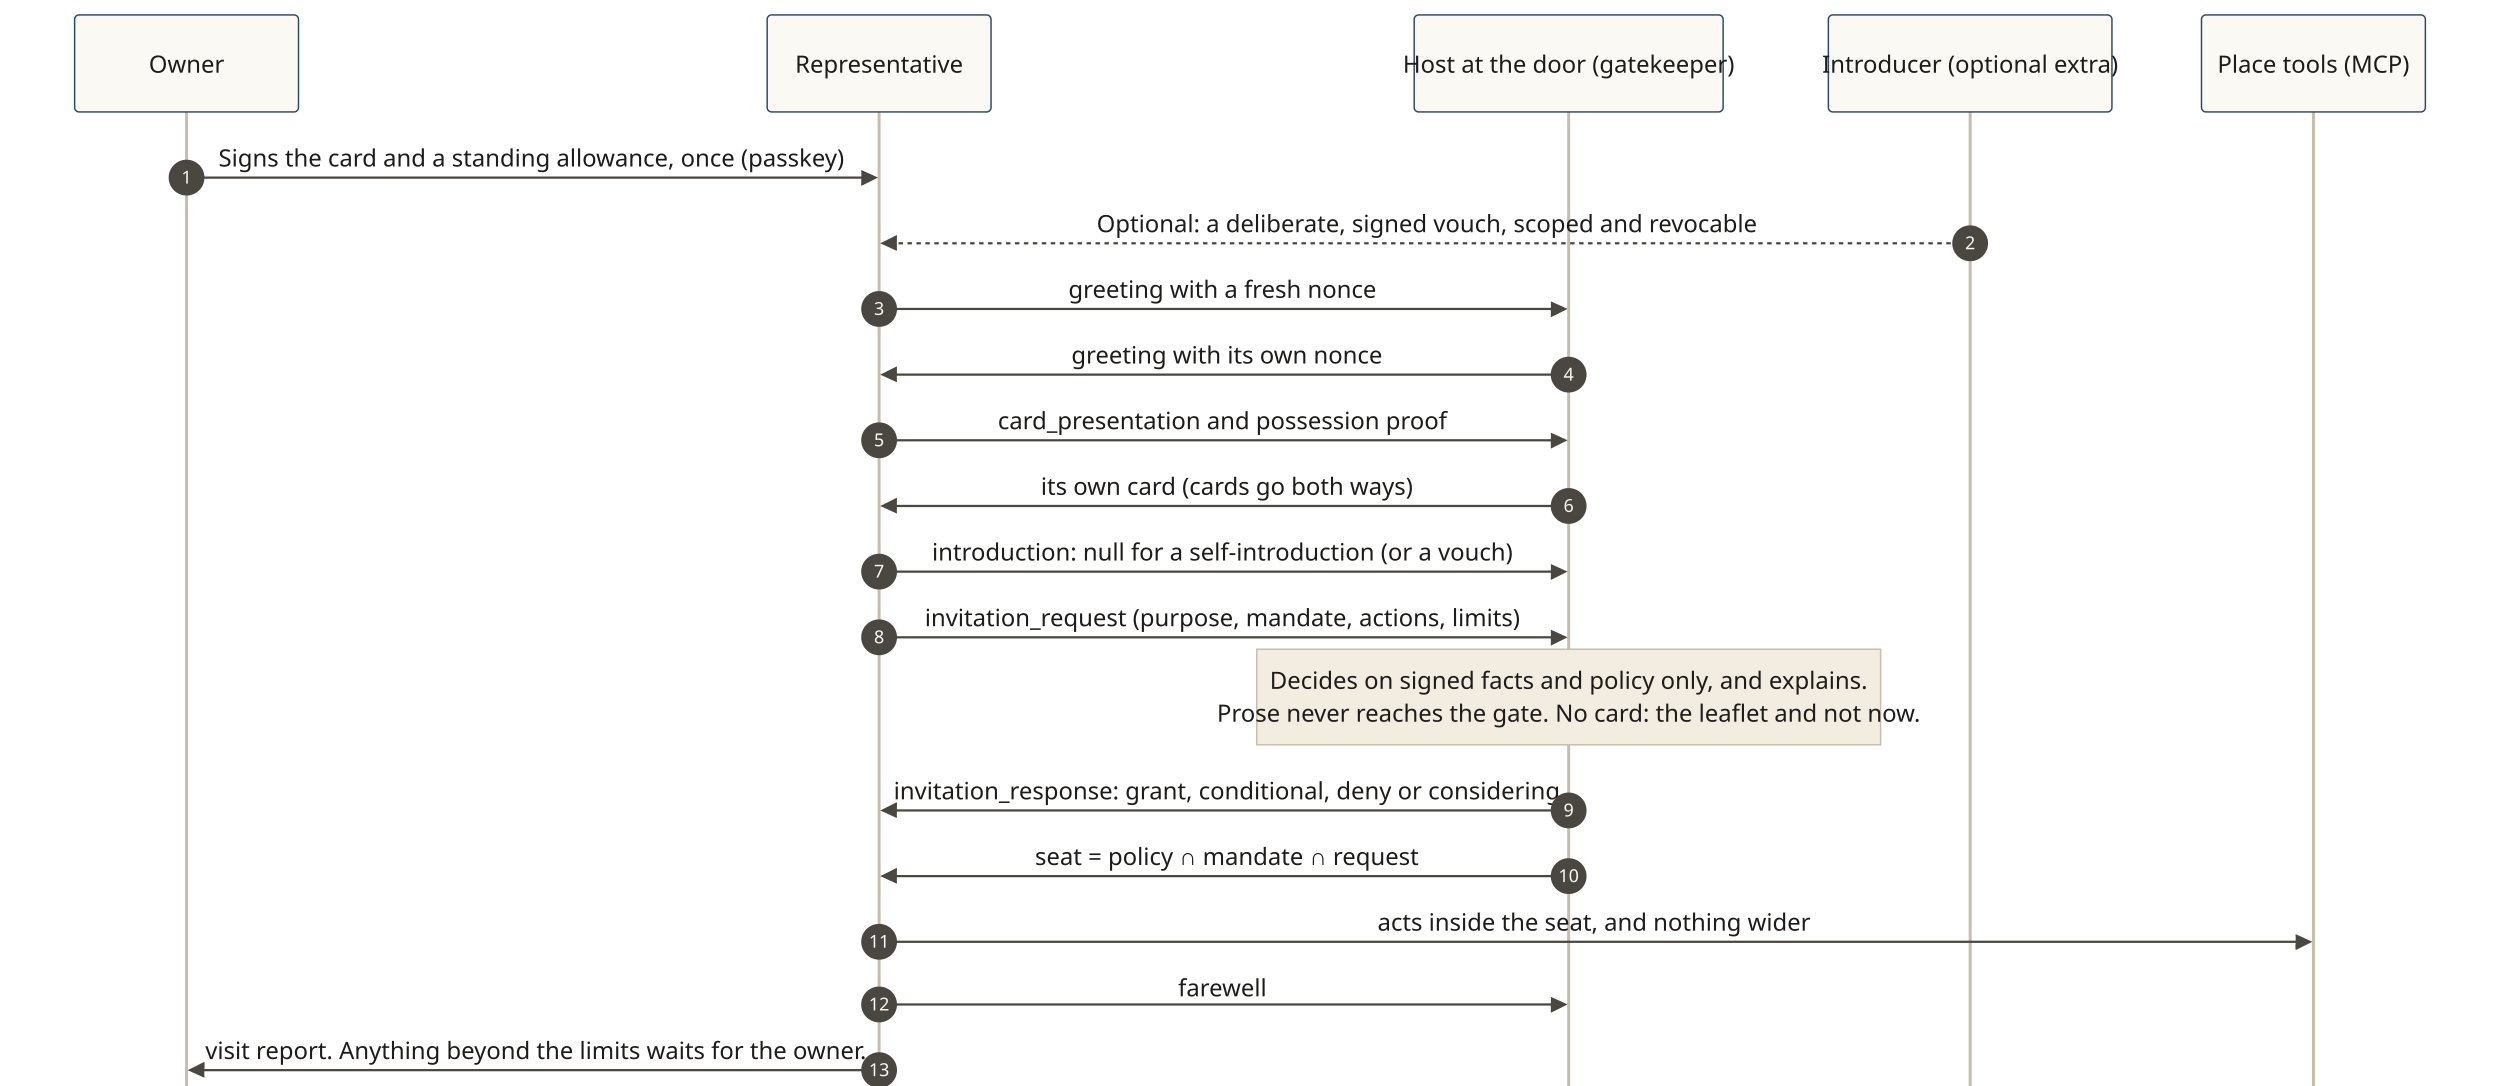
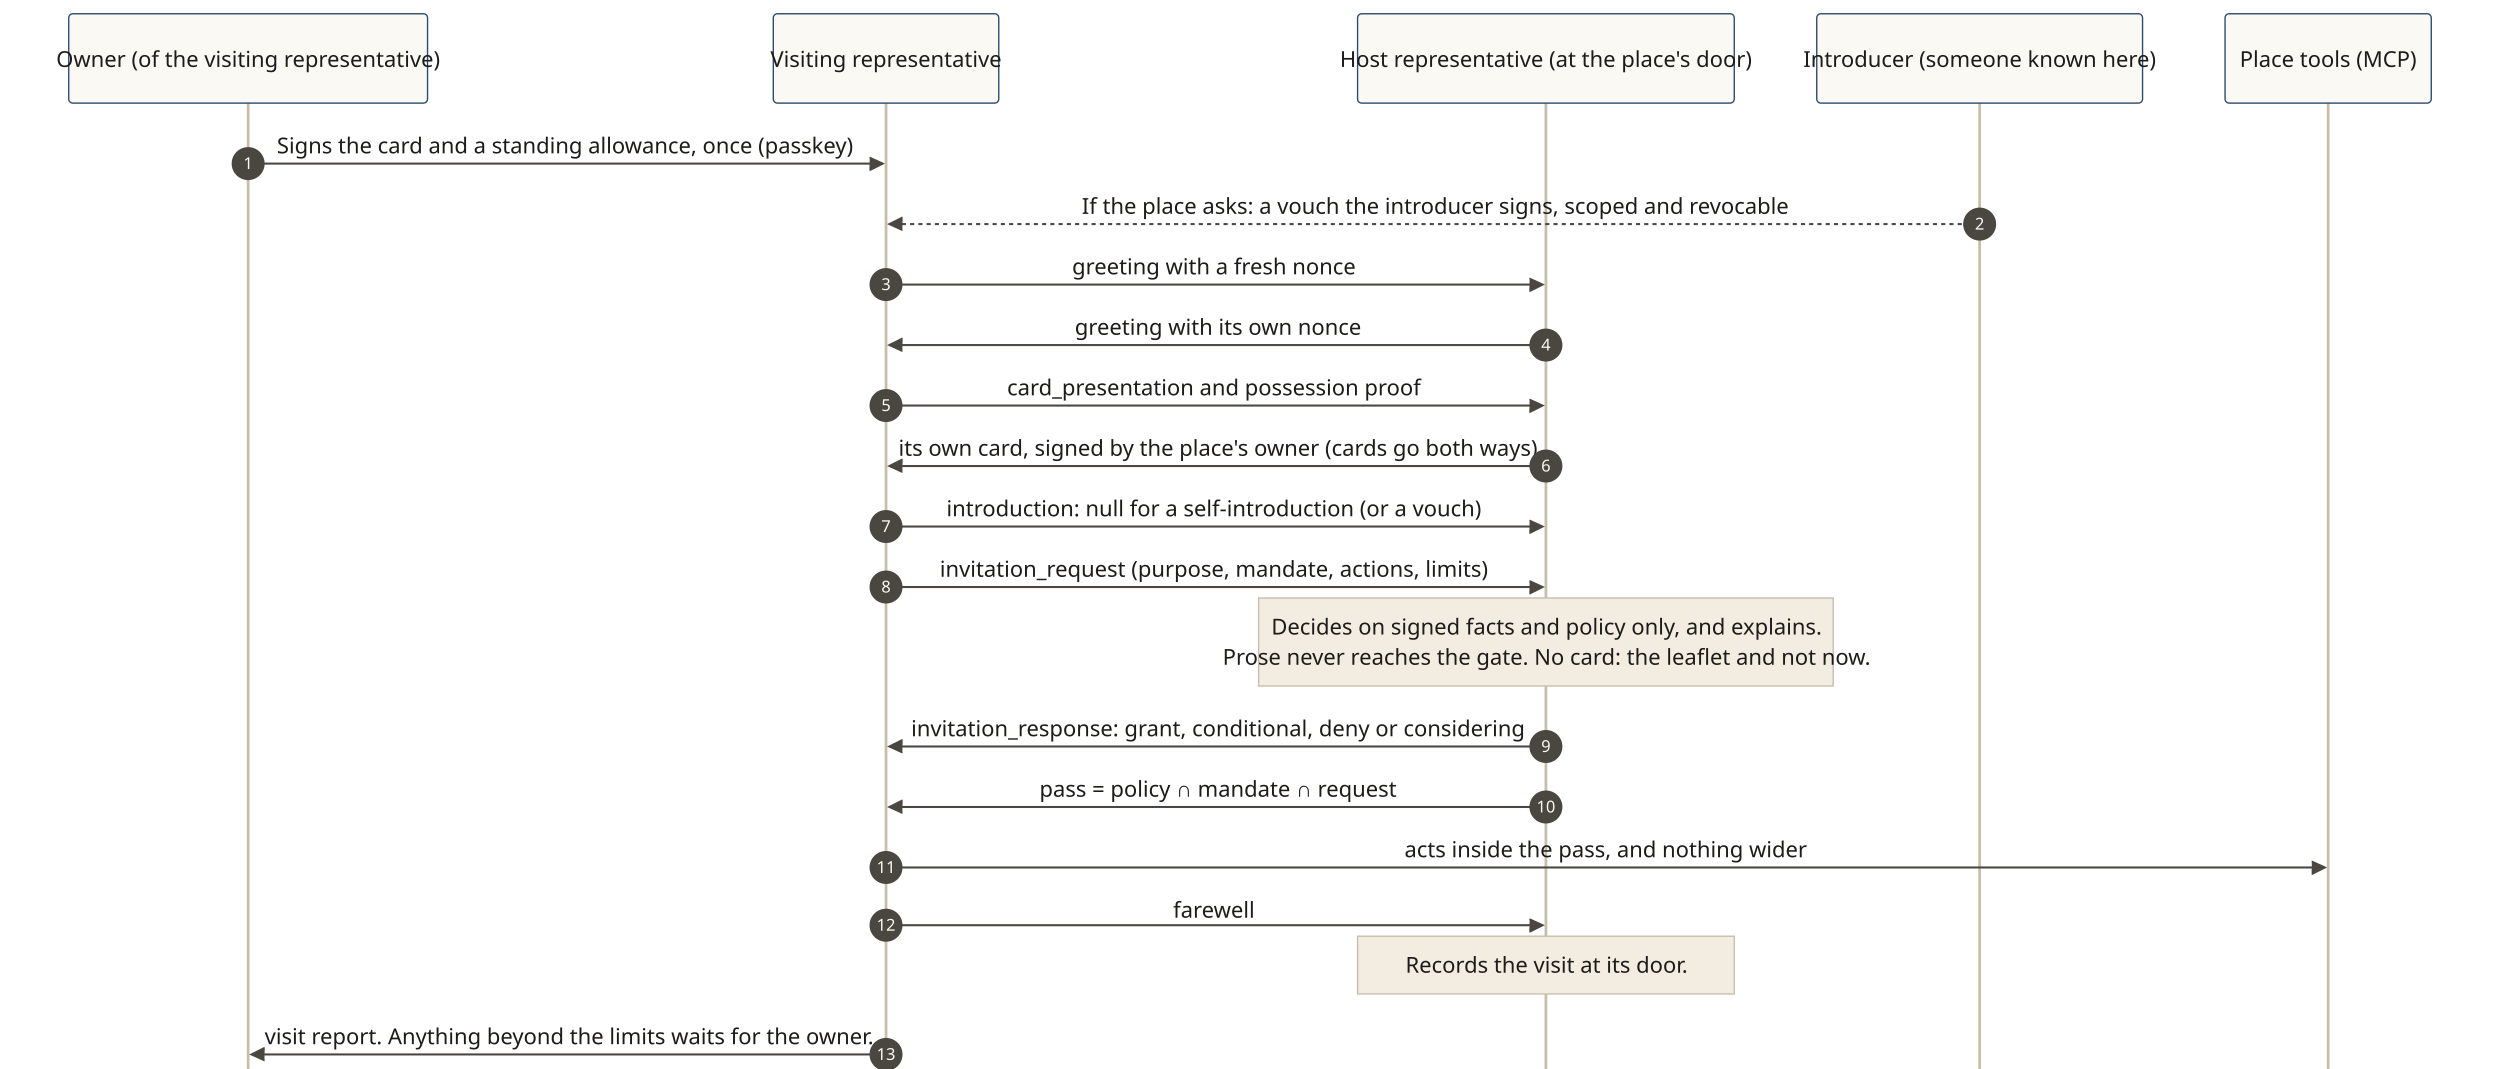
- <svg xmlns="http://www.w3.org/2000/svg" id="my-svg" width="100%" style="max-width: 1675px; background-color: rgb(251, 249, 244);" viewBox="-50 -10 1675 727" role="graphics-document document" aria-roledescription="sequence">
+ <svg xmlns="http://www.w3.org/2000/svg" id="my-svg" width="100%" style="max-width: 1818.5px; background-color: rgb(251, 249, 244);" viewBox="-50 -10 1818.5 777" role="graphics-document document" aria-roledescription="sequence">
  <g>
-     <line id="actor4" x1="1500" y1="65" x2="1500" y2="2000" class="actor-line 200" stroke-width="0.5px" stroke="#999" name="T" data-et="life-line" data-id="T" />
+     <line id="actor4" x1="1643.5" y1="65" x2="1643.5" y2="2000" class="actor-line 200" stroke-width="0.5px" stroke="#999" name="T" data-et="life-line" data-id="T" />
    <g id="root-4" data-et="participant" data-type="participant" data-id="T">
-       <rect x="1425" y="0" fill="#eaeaea" stroke="#666" width="150" height="65" name="T" rx="3" ry="3" class="actor actor-top" />
-       <text x="1500" y="32.5" dominant-baseline="central" alignment-baseline="central" class="actor actor-box" style="text-anchor: middle; font-size: 16px; font-weight: 400;">
-         <tspan x="1500" dy="0">Place tools (MCP)</tspan>
+       <rect x="1568.5" y="0" fill="#eaeaea" stroke="#666" width="150" height="65" name="T" rx="3" ry="3" class="actor actor-top" />
+       <text x="1643.5" y="32.5" dominant-baseline="central" alignment-baseline="central" class="actor actor-box" style="text-anchor: middle; font-size: 16px; font-weight: 400;">
+         <tspan x="1643.5" dy="0">Place tools (MCP)</tspan>
      </text>
    </g>
  </g>
  <g>
-     <line id="actor3" x1="1270" y1="65" x2="1270" y2="2000" class="actor-line 200" stroke-width="0.5px" stroke="#999" name="I" data-et="life-line" data-id="I" />
+     <line id="actor3" x1="1390" y1="65" x2="1390" y2="2000" class="actor-line 200" stroke-width="0.5px" stroke="#999" name="I" data-et="life-line" data-id="I" />
    <g id="root-3" data-et="participant" data-type="participant" data-id="I">
-       <rect x="1175" y="0" fill="#eaeaea" stroke="#666" width="190" height="65" name="I" rx="3" ry="3" class="actor actor-top" />
-       <text x="1270" y="32.5" dominant-baseline="central" alignment-baseline="central" class="actor actor-box" style="text-anchor: middle; font-size: 16px; font-weight: 400;">
-         <tspan x="1270" dy="0">Introducer (optional extra)</tspan>
+       <rect x="1271.5" y="0" fill="#eaeaea" stroke="#666" width="237" height="65" name="I" rx="3" ry="3" class="actor actor-top" />
+       <text x="1390" y="32.5" dominant-baseline="central" alignment-baseline="central" class="actor actor-box" style="text-anchor: middle; font-size: 16px; font-weight: 400;">
+         <tspan x="1390" dy="0">Introducer (someone known here)</tspan>
      </text>
    </g>
  </g>
  <g>
-     <line id="actor2" x1="1001" y1="65" x2="1001" y2="2000" class="actor-line 200" stroke-width="0.5px" stroke="#999" name="G" data-et="life-line" data-id="G" />
+     <line id="actor2" x1="1074.5" y1="65" x2="1074.5" y2="2000" class="actor-line 200" stroke-width="0.5px" stroke="#999" name="G" data-et="life-line" data-id="G" />
    <g id="root-2" data-et="participant" data-type="participant" data-id="G">
-       <rect x="897.5" y="0" fill="#eaeaea" stroke="#666" width="207" height="65" name="G" rx="3" ry="3" class="actor actor-top" />
-       <text x="1001" y="32.5" dominant-baseline="central" alignment-baseline="central" class="actor actor-box" style="text-anchor: middle; font-size: 16px; font-weight: 400;">
-         <tspan x="1001" dy="0">Host at the door (gatekeeper)</tspan>
+       <rect x="937.5" y="0" fill="#eaeaea" stroke="#666" width="274" height="65" name="G" rx="3" ry="3" class="actor actor-top" />
+       <text x="1074.5" y="32.5" dominant-baseline="central" alignment-baseline="central" class="actor actor-box" style="text-anchor: middle; font-size: 16px; font-weight: 400;">
+         <tspan x="1074.5" dy="0">Host representative (at the place's door)</tspan>
      </text>
    </g>
  </g>
  <g>
-     <line id="actor1" x1="539" y1="65" x2="539" y2="2000" class="actor-line 200" stroke-width="0.5px" stroke="#999" name="R" data-et="life-line" data-id="R" />
+     <line id="actor1" x1="594.5" y1="65" x2="594.5" y2="2000" class="actor-line 200" stroke-width="0.5px" stroke="#999" name="R" data-et="life-line" data-id="R" />
    <g id="root-1" data-et="participant" data-type="participant" data-id="R">
-       <rect x="464" y="0" fill="#eaeaea" stroke="#666" width="150" height="65" name="R" rx="3" ry="3" class="actor actor-top" />
-       <text x="539" y="32.5" dominant-baseline="central" alignment-baseline="central" class="actor actor-box" style="text-anchor: middle; font-size: 16px; font-weight: 400;">
-         <tspan x="539" dy="0">Representative</tspan>
+       <rect x="512.5" y="0" fill="#eaeaea" stroke="#666" width="164" height="65" name="R" rx="3" ry="3" class="actor actor-top" />
+       <text x="594.5" y="32.5" dominant-baseline="central" alignment-baseline="central" class="actor actor-box" style="text-anchor: middle; font-size: 16px; font-weight: 400;">
+         <tspan x="594.5" dy="0">Visiting representative</tspan>
      </text>
    </g>
  </g>
  <g>
-     <line id="actor0" x1="75" y1="65" x2="75" y2="2000" class="actor-line 200" stroke-width="0.5px" stroke="#999" name="O" data-et="life-line" data-id="O" />
+     <line id="actor0" x1="130.5" y1="65" x2="130.5" y2="2000" class="actor-line 200" stroke-width="0.5px" stroke="#999" name="O" data-et="life-line" data-id="O" />
    <g id="root-0" data-et="participant" data-type="participant" data-id="O">
-       <rect x="0" y="0" fill="#eaeaea" stroke="#666" width="150" height="65" name="O" rx="3" ry="3" class="actor actor-top" />
-       <text x="75" y="32.5" dominant-baseline="central" alignment-baseline="central" class="actor actor-box" style="text-anchor: middle; font-size: 16px; font-weight: 400;">
-         <tspan x="75" dy="0">Owner</tspan>
+       <rect x="0" y="0" fill="#eaeaea" stroke="#666" width="261" height="65" name="O" rx="3" ry="3" class="actor actor-top" />
+       <text x="130.5" y="32.5" dominant-baseline="central" alignment-baseline="central" class="actor actor-box" style="text-anchor: middle; font-size: 16px; font-weight: 400;">
+         <tspan x="130.5" dy="0">Owner (of the visiting representative)</tspan>
      </text>
    </g>
  </g>
  <style>#my-svg{font-family:Noto Sans,Helvetica Neue,Arial,sans-serif;font-size:16px;fill:#1d1c1a;}@keyframes edge-animation-frame{from{stroke-dashoffset:0;}}@keyframes dash{to{stroke-dashoffset:0;}}#my-svg .edge-animation-slow{stroke-dasharray:9,5!important;stroke-dashoffset:900;animation:dash 50s linear infinite;stroke-linecap:round;}#my-svg .edge-animation-fast{stroke-dasharray:9,5!important;stroke-dashoffset:900;animation:dash 20s linear infinite;stroke-linecap:round;}#my-svg .error-icon{fill:#f5f1e8;}#my-svg .error-text{fill:#1d1c1a;stroke:#1d1c1a;}#my-svg .edge-thickness-normal{stroke-width:1px;}#my-svg .edge-thickness-thick{stroke-width:3.5px;}#my-svg .edge-pattern-solid{stroke-dasharray:0;}#my-svg .edge-thickness-invisible{stroke-width:0;fill:none;}#my-svg .edge-pattern-dashed{stroke-dasharray:3;}#my-svg .edge-pattern-dotted{stroke-dasharray:2;}#my-svg .marker{fill:#4a4741;stroke:#4a4741;}#my-svg .marker.cross{stroke:#4a4741;}#my-svg svg{font-family:Noto Sans,Helvetica Neue,Arial,sans-serif;font-size:16px;}#my-svg p{margin:0;}#my-svg .actor{stroke:#2c4a6c;fill:#fbf9f4;stroke-width:1;}#my-svg rect.actor.outer-path[data-look="neo"]{filter:drop-shadow( 1px 2px 2px rgba(185,185,185,1));}#my-svg rect.note[data-look="neo"]{stroke:#c7bdab;fill:#f3ece0;filter:drop-shadow( 1px 2px 2px rgba(185,185,185,1));}#my-svg text.actor&gt;tspan{fill:#1d1c1a;stroke:none;}#my-svg .actor-line{stroke:#c7bdab;}#my-svg .innerArc{stroke-width:1.5;stroke-dasharray:none;}#my-svg .messageLine0{stroke-width:1.5;stroke-dasharray:none;stroke:#4a4741;}#my-svg .messageLine1{stroke-width:1.5;stroke-dasharray:2,2;stroke:#4a4741;}#my-svg [id$="-arrowhead"] path{fill:#4a4741;stroke:#4a4741;}#my-svg .sequenceNumber{fill:#fbf9f4;}#my-svg [id$="-sequencenumber"]{fill:#4a4741;}#my-svg [id$="-crosshead"] path{fill:#4a4741;stroke:#4a4741;}#my-svg .messageText{fill:#1d1c1a;stroke:none;}#my-svg .labelBox{stroke:#c7bdab;fill:#ece6d9;filter:none;}#my-svg .labelText,#my-svg .labelText&gt;tspan{fill:#1d1c1a;stroke:none;}#my-svg .loopText,#my-svg .loopText&gt;tspan{fill:#4a4741;stroke:none;}#my-svg .sectionTitle,#my-svg .sectionTitle&gt;tspan{fill:#4a4741;stroke:none;}#my-svg .loopLine{stroke-width:2px;stroke-dasharray:2,2;stroke:#c7bdab;fill:#c7bdab;}#my-svg .note{stroke:#c7bdab;fill:#f3ece0;}#my-svg .noteText,#my-svg .noteText&gt;tspan{fill:#1d1c1a;stroke:none;font-weight:normal;}#my-svg .activation0{fill:#ece6d9;stroke:#2c4a6c;}#my-svg .activation1{fill:#ece6d9;stroke:#2c4a6c;}#my-svg .activation2{fill:#ece6d9;stroke:#2c4a6c;}#my-svg .actorPopupMenu{position:absolute;}#my-svg .actorPopupMenuPanel{position:absolute;fill:#fbf9f4;box-shadow:0px 8px 16px 0px rgba(0,0,0,0.2);filter:drop-shadow(3px 5px 2px rgb(0 0 0 / 0.4));}#my-svg .actor-man circle,#my-svg line{fill:#fbf9f4;stroke-width:2px;}#my-svg g rect.rect{filter:drop-shadow( 1px 2px 2px rgba(185,185,185,1));stroke:#2c4a6c;}#my-svg .node .neo-node{stroke:#2c4a6c;}#my-svg [data-look="neo"].node rect,#my-svg [data-look="neo"].cluster rect,#my-svg [data-look="neo"].node polygon{stroke:url(#my-svg-gradient);filter:drop-shadow( 1px 2px 2px rgba(185,185,185,1));}#my-svg [data-look="neo"].swimlane.cluster rect{filter:none;}#my-svg [data-look="neo"].node path{stroke:url(#my-svg-gradient);stroke-width:1px;}#my-svg [data-look="neo"].node .outer-path{filter:drop-shadow( 1px 2px 2px rgba(185,185,185,1));}#my-svg [data-look="neo"].node .neo-line path{stroke:#2c4a6c;filter:none;}#my-svg [data-look="neo"].node circle{stroke:url(#my-svg-gradient);filter:drop-shadow( 1px 2px 2px rgba(185,185,185,1));}#my-svg [data-look="neo"].node circle .state-start{fill:#000000;}#my-svg [data-look="neo"].icon-shape .icon{fill:url(#my-svg-gradient);filter:drop-shadow( 1px 2px 2px rgba(185,185,185,1));}#my-svg [data-look="neo"].icon-shape .icon-neo path{stroke:url(#my-svg-gradient);filter:drop-shadow( 1px 2px 2px rgba(185,185,185,1));}#my-svg :root{--mermaid-font-family:"trebuchet ms",verdana,arial,sans-serif;}</style>
  <g />
  <defs>
    <symbol id="my-svg-computer" width="24" height="24">
      <path transform="scale(.5)" d="M2 2v13h20v-13h-20zm18 11h-16v-9h16v9zm-10.228 6l.466-1h3.524l.467 1h-4.457zm14.228 3h-24l2-6h2.104l-1.33 4h18.45l-1.297-4h2.073l2 6zm-5-10h-14v-7h14v7z" />
    </symbol>
  </defs>
  <defs>
    <symbol id="my-svg-database" fill-rule="evenodd" clip-rule="evenodd">
      <path transform="scale(.5)" d="M12.258.001l.256.004.255.005.253.008.251.01.249.012.247.015.246.016.242.019.241.02.239.023.236.024.233.027.231.028.229.031.225.032.223.034.22.036.217.038.214.04.211.041.208.043.205.045.201.046.198.048.194.05.191.051.187.053.183.054.18.056.175.057.172.059.168.06.163.061.16.063.155.064.15.066.074.033.073.033.071.034.07.034.069.035.068.035.067.035.066.035.064.036.064.036.062.036.06.036.06.037.058.037.058.037.055.038.055.038.053.038.052.038.051.039.05.039.048.039.047.039.045.04.044.04.043.04.041.04.04.041.039.041.037.041.036.041.034.041.033.042.032.042.03.042.029.042.027.042.026.043.024.043.023.043.021.043.02.043.018.044.017.043.015.044.013.044.012.044.011.045.009.044.007.045.006.045.004.045.002.045.001.045v17l-.001.045-.002.045-.004.045-.006.045-.007.045-.009.044-.011.045-.012.044-.013.044-.015.044-.017.043-.018.044-.02.043-.021.043-.023.043-.024.043-.026.043-.027.042-.029.042-.03.042-.032.042-.033.042-.034.041-.036.041-.037.041-.039.041-.04.041-.041.04-.043.04-.044.04-.045.04-.047.039-.048.039-.05.039-.051.039-.052.038-.053.038-.055.038-.055.038-.058.037-.058.037-.06.037-.06.036-.062.036-.064.036-.064.036-.066.035-.067.035-.068.035-.069.035-.07.034-.071.034-.073.033-.074.033-.15.066-.155.064-.16.063-.163.061-.168.06-.172.059-.175.057-.18.056-.183.054-.187.053-.191.051-.194.05-.198.048-.201.046-.205.045-.208.043-.211.041-.214.04-.217.038-.22.036-.223.034-.225.032-.229.031-.231.028-.233.027-.236.024-.239.023-.241.02-.242.019-.246.016-.247.015-.249.012-.251.01-.253.008-.255.005-.256.004-.258.001-.258-.001-.256-.004-.255-.005-.253-.008-.251-.01-.249-.012-.247-.015-.245-.016-.243-.019-.241-.02-.238-.023-.236-.024-.234-.027-.231-.028-.228-.031-.226-.032-.223-.034-.22-.036-.217-.038-.214-.04-.211-.041-.208-.043-.204-.045-.201-.046-.198-.048-.195-.05-.19-.051-.187-.053-.184-.054-.179-.056-.176-.057-.172-.059-.167-.06-.164-.061-.159-.063-.155-.064-.151-.066-.074-.033-.072-.033-.072-.034-.07-.034-.069-.035-.068-.035-.067-.035-.066-.035-.064-.036-.063-.036-.062-.036-.061-.036-.06-.037-.058-.037-.057-.037-.056-.038-.055-.038-.053-.038-.052-.038-.051-.039-.049-.039-.049-.039-.046-.039-.046-.04-.044-.04-.043-.04-.041-.04-.04-.041-.039-.041-.037-.041-.036-.041-.034-.041-.033-.042-.032-.042-.03-.042-.029-.042-.027-.042-.026-.043-.024-.043-.023-.043-.021-.043-.02-.043-.018-.044-.017-.043-.015-.044-.013-.044-.012-.044-.011-.045-.009-.044-.007-.045-.006-.045-.004-.045-.002-.045-.001-.045v-17l.001-.045.002-.045.004-.045.006-.045.007-.045.009-.044.011-.045.012-.044.013-.044.015-.044.017-.043.018-.044.02-.043.021-.043.023-.043.024-.043.026-.043.027-.042.029-.042.03-.042.032-.042.033-.042.034-.041.036-.041.037-.041.039-.041.04-.041.041-.04.043-.04.044-.04.046-.04.046-.039.049-.039.049-.039.051-.039.052-.038.053-.038.055-.038.056-.038.057-.037.058-.037.06-.037.061-.036.062-.036.063-.036.064-.036.066-.035.067-.035.068-.035.069-.035.07-.034.072-.034.072-.033.074-.033.151-.066.155-.064.159-.063.164-.061.167-.06.172-.059.176-.057.179-.056.184-.054.187-.053.19-.051.195-.05.198-.048.201-.046.204-.045.208-.043.211-.041.214-.04.217-.038.22-.036.223-.034.226-.032.228-.031.231-.028.234-.027.236-.024.238-.023.241-.02.243-.019.245-.016.247-.015.249-.012.251-.01.253-.008.255-.005.256-.004.258-.001.258.001zm-9.258 20.499v.01l.001.021.003.021.004.022.005.021.006.022.007.022.009.023.01.022.011.023.012.023.013.023.015.023.016.024.017.023.018.024.019.024.021.024.022.025.023.024.024.025.052.049.056.05.061.051.066.051.07.051.075.051.079.052.084.052.088.052.092.052.097.052.102.051.105.052.11.052.114.051.119.051.123.051.127.05.131.05.135.05.139.048.144.049.147.047.152.047.155.047.16.045.163.045.167.043.171.043.176.041.178.041.183.039.187.039.19.037.194.035.197.035.202.033.204.031.209.03.212.029.216.027.219.025.222.024.226.021.23.02.233.018.236.016.24.015.243.012.246.01.249.008.253.005.256.004.259.001.26-.001.257-.004.254-.005.25-.008.247-.011.244-.012.241-.014.237-.016.233-.018.231-.021.226-.021.224-.024.22-.026.216-.027.212-.028.21-.031.205-.031.202-.034.198-.034.194-.036.191-.037.187-.039.183-.04.179-.04.175-.042.172-.043.168-.044.163-.045.16-.046.155-.046.152-.047.148-.048.143-.049.139-.049.136-.05.131-.05.126-.05.123-.051.118-.052.114-.051.11-.052.106-.052.101-.052.096-.052.092-.052.088-.053.083-.051.079-.052.074-.052.07-.051.065-.051.06-.051.056-.05.051-.05.023-.024.023-.025.021-.024.02-.024.019-.024.018-.024.017-.024.015-.023.014-.024.013-.023.012-.023.01-.023.01-.022.008-.022.006-.022.006-.022.004-.022.004-.021.001-.021.001-.021v-4.127l-.077.055-.08.053-.083.054-.085.053-.087.052-.09.052-.093.051-.095.05-.097.05-.1.049-.102.049-.105.048-.106.047-.109.047-.111.046-.114.045-.115.045-.118.044-.12.043-.122.042-.124.042-.126.041-.128.04-.13.04-.132.038-.134.038-.135.037-.138.037-.139.035-.142.035-.143.034-.144.033-.147.032-.148.031-.15.03-.151.03-.153.029-.154.027-.156.027-.158.026-.159.025-.161.024-.162.023-.163.022-.165.021-.166.02-.167.019-.169.018-.169.017-.171.016-.173.015-.173.014-.175.013-.175.012-.177.011-.178.01-.179.008-.179.008-.181.006-.182.005-.182.004-.184.003-.184.002h-.37l-.184-.002-.184-.003-.182-.004-.182-.005-.181-.006-.179-.008-.179-.008-.178-.01-.176-.011-.176-.012-.175-.013-.173-.014-.172-.015-.171-.016-.17-.017-.169-.018-.167-.019-.166-.02-.165-.021-.163-.022-.162-.023-.161-.024-.159-.025-.157-.026-.156-.027-.155-.027-.153-.029-.151-.03-.15-.03-.148-.031-.146-.032-.145-.033-.143-.034-.141-.035-.14-.035-.137-.037-.136-.037-.134-.038-.132-.038-.13-.04-.128-.04-.126-.041-.124-.042-.122-.042-.12-.044-.117-.043-.116-.045-.113-.045-.112-.046-.109-.047-.106-.047-.105-.048-.102-.049-.1-.049-.097-.05-.095-.05-.093-.052-.09-.051-.087-.052-.085-.053-.083-.054-.08-.054-.077-.054v4.127zm0-5.654v.011l.001.021.003.021.004.021.005.022.006.022.007.022.009.022.01.022.011.023.012.023.013.023.015.024.016.023.017.024.018.024.019.024.021.024.022.024.023.025.024.024.052.05.056.05.061.05.066.051.07.051.075.052.079.051.084.052.088.052.092.052.097.052.102.052.105.052.11.051.114.051.119.052.123.05.127.051.131.05.135.049.139.049.144.048.147.048.152.047.155.046.16.045.163.045.167.044.171.042.176.042.178.04.183.04.187.038.19.037.194.036.197.034.202.033.204.032.209.03.212.028.216.027.219.025.222.024.226.022.23.02.233.018.236.016.24.014.243.012.246.01.249.008.253.006.256.003.259.001.26-.001.257-.003.254-.006.25-.008.247-.01.244-.012.241-.015.237-.016.233-.018.231-.02.226-.022.224-.024.22-.025.216-.027.212-.029.21-.03.205-.032.202-.033.198-.035.194-.036.191-.037.187-.039.183-.039.179-.041.175-.042.172-.043.168-.044.163-.045.16-.045.155-.047.152-.047.148-.048.143-.048.139-.05.136-.049.131-.05.126-.051.123-.051.118-.051.114-.052.11-.052.106-.052.101-.052.096-.052.092-.052.088-.052.083-.052.079-.052.074-.051.07-.052.065-.051.06-.05.056-.051.051-.049.023-.025.023-.024.021-.025.02-.024.019-.024.018-.024.017-.024.015-.023.014-.023.013-.024.012-.022.01-.023.01-.023.008-.022.006-.022.006-.022.004-.021.004-.022.001-.021.001-.021v-4.139l-.077.054-.08.054-.083.054-.085.052-.087.053-.09.051-.093.051-.095.051-.097.05-.1.049-.102.049-.105.048-.106.047-.109.047-.111.046-.114.045-.115.044-.118.044-.12.044-.122.042-.124.042-.126.041-.128.04-.13.039-.132.039-.134.038-.135.037-.138.036-.139.036-.142.035-.143.033-.144.033-.147.033-.148.031-.15.03-.151.03-.153.028-.154.028-.156.027-.158.026-.159.025-.161.024-.162.023-.163.022-.165.021-.166.02-.167.019-.169.018-.169.017-.171.016-.173.015-.173.014-.175.013-.175.012-.177.011-.178.009-.179.009-.179.007-.181.007-.182.005-.182.004-.184.003-.184.002h-.37l-.184-.002-.184-.003-.182-.004-.182-.005-.181-.007-.179-.007-.179-.009-.178-.009-.176-.011-.176-.012-.175-.013-.173-.014-.172-.015-.171-.016-.17-.017-.169-.018-.167-.019-.166-.02-.165-.021-.163-.022-.162-.023-.161-.024-.159-.025-.157-.026-.156-.027-.155-.028-.153-.028-.151-.03-.15-.03-.148-.031-.146-.033-.145-.033-.143-.033-.141-.035-.14-.036-.137-.036-.136-.037-.134-.038-.132-.039-.13-.039-.128-.04-.126-.041-.124-.042-.122-.043-.12-.043-.117-.044-.116-.044-.113-.046-.112-.046-.109-.046-.106-.047-.105-.048-.102-.049-.1-.049-.097-.05-.095-.051-.093-.051-.09-.051-.087-.053-.085-.052-.083-.054-.08-.054-.077-.054v4.139zm0-5.666v.011l.001.02.003.022.004.021.005.022.006.021.007.022.009.023.01.022.011.023.012.023.013.023.015.023.016.024.017.024.018.023.019.024.021.025.022.024.023.024.024.025.052.05.056.05.061.05.066.051.07.051.075.052.079.051.084.052.088.052.092.052.097.052.102.052.105.051.11.052.114.051.119.051.123.051.127.05.131.05.135.05.139.049.144.048.147.048.152.047.155.046.16.045.163.045.167.043.171.043.176.042.178.04.183.04.187.038.19.037.194.036.197.034.202.033.204.032.209.03.212.028.216.027.219.025.222.024.226.021.23.02.233.018.236.017.24.014.243.012.246.01.249.008.253.006.256.003.259.001.26-.001.257-.003.254-.006.25-.008.247-.01.244-.013.241-.014.237-.016.233-.018.231-.02.226-.022.224-.024.22-.025.216-.027.212-.029.21-.03.205-.032.202-.033.198-.035.194-.036.191-.037.187-.039.183-.039.179-.041.175-.042.172-.043.168-.044.163-.045.16-.045.155-.047.152-.047.148-.048.143-.049.139-.049.136-.049.131-.051.126-.05.123-.051.118-.052.114-.051.11-.052.106-.052.101-.052.096-.052.092-.052.088-.052.083-.052.079-.052.074-.052.07-.051.065-.051.06-.051.056-.05.051-.049.023-.025.023-.025.021-.024.02-.024.019-.024.018-.024.017-.024.015-.023.014-.024.013-.023.012-.023.01-.022.01-.023.008-.022.006-.022.006-.022.004-.022.004-.021.001-.021.001-.021v-4.153l-.077.054-.08.054-.083.053-.085.053-.087.053-.09.051-.093.051-.095.051-.097.05-.1.049-.102.048-.105.048-.106.048-.109.046-.111.046-.114.046-.115.044-.118.044-.12.043-.122.043-.124.042-.126.041-.128.04-.13.039-.132.039-.134.038-.135.037-.138.036-.139.036-.142.034-.143.034-.144.033-.147.032-.148.032-.15.03-.151.03-.153.028-.154.028-.156.027-.158.026-.159.024-.161.024-.162.023-.163.023-.165.021-.166.02-.167.019-.169.018-.169.017-.171.016-.173.015-.173.014-.175.013-.175.012-.177.01-.178.01-.179.009-.179.007-.181.006-.182.006-.182.004-.184.003-.184.001-.185.001-.185-.001-.184-.001-.184-.003-.182-.004-.182-.006-.181-.006-.179-.007-.179-.009-.178-.01-.176-.01-.176-.012-.175-.013-.173-.014-.172-.015-.171-.016-.17-.017-.169-.018-.167-.019-.166-.02-.165-.021-.163-.023-.162-.023-.161-.024-.159-.024-.157-.026-.156-.027-.155-.028-.153-.028-.151-.03-.15-.03-.148-.032-.146-.032-.145-.033-.143-.034-.141-.034-.14-.036-.137-.036-.136-.037-.134-.038-.132-.039-.13-.039-.128-.041-.126-.041-.124-.041-.122-.043-.12-.043-.117-.044-.116-.044-.113-.046-.112-.046-.109-.046-.106-.048-.105-.048-.102-.048-.1-.05-.097-.049-.095-.051-.093-.051-.09-.052-.087-.052-.085-.053-.083-.053-.08-.054-.077-.054v4.153zm8.74-8.179l-.257.004-.254.005-.25.008-.247.011-.244.012-.241.014-.237.016-.233.018-.231.021-.226.022-.224.023-.22.026-.216.027-.212.028-.21.031-.205.032-.202.033-.198.034-.194.036-.191.038-.187.038-.183.04-.179.041-.175.042-.172.043-.168.043-.163.045-.16.046-.155.046-.152.048-.148.048-.143.048-.139.049-.136.05-.131.05-.126.051-.123.051-.118.051-.114.052-.11.052-.106.052-.101.052-.096.052-.092.052-.088.052-.083.052-.079.052-.074.051-.07.052-.065.051-.06.05-.056.05-.051.05-.023.025-.023.024-.021.024-.02.025-.019.024-.018.024-.017.023-.015.024-.014.023-.013.023-.012.023-.01.023-.01.022-.008.022-.006.023-.006.021-.004.022-.004.021-.001.021-.001.021.001.021.001.021.004.021.004.022.006.021.006.023.008.022.01.022.01.023.012.023.013.023.014.023.015.024.017.023.018.024.019.024.02.025.021.024.023.024.023.025.051.05.056.05.06.05.065.051.07.052.074.051.079.052.083.052.088.052.092.052.096.052.101.052.106.052.11.052.114.052.118.051.123.051.126.051.131.05.136.05.139.049.143.048.148.048.152.048.155.046.16.046.163.045.168.043.172.043.175.042.179.041.183.04.187.038.191.038.194.036.198.034.202.033.205.032.21.031.212.028.216.027.22.026.224.023.226.022.231.021.233.018.237.016.241.014.244.012.247.011.25.008.254.005.257.004.26.001.26-.001.257-.004.254-.005.25-.008.247-.011.244-.012.241-.014.237-.016.233-.018.231-.021.226-.022.224-.023.22-.026.216-.027.212-.028.21-.031.205-.032.202-.033.198-.034.194-.036.191-.038.187-.038.183-.04.179-.041.175-.042.172-.043.168-.043.163-.045.16-.046.155-.046.152-.048.148-.048.143-.048.139-.049.136-.05.131-.05.126-.051.123-.051.118-.051.114-.052.11-.052.106-.052.101-.052.096-.052.092-.052.088-.052.083-.052.079-.052.074-.051.07-.052.065-.051.06-.05.056-.05.051-.05.023-.025.023-.024.021-.024.02-.025.019-.024.018-.024.017-.023.015-.024.014-.023.013-.023.012-.023.01-.023.01-.022.008-.022.006-.023.006-.021.004-.022.004-.021.001-.021.001-.021-.001-.021-.001-.021-.004-.021-.004-.022-.006-.021-.006-.023-.008-.022-.01-.022-.01-.023-.012-.023-.013-.023-.014-.023-.015-.024-.017-.023-.018-.024-.019-.024-.02-.025-.021-.024-.023-.024-.023-.025-.051-.05-.056-.05-.06-.05-.065-.051-.07-.052-.074-.051-.079-.052-.083-.052-.088-.052-.092-.052-.096-.052-.101-.052-.106-.052-.11-.052-.114-.052-.118-.051-.123-.051-.126-.051-.131-.05-.136-.05-.139-.049-.143-.048-.148-.048-.152-.048-.155-.046-.16-.046-.163-.045-.168-.043-.172-.043-.175-.042-.179-.041-.183-.04-.187-.038-.191-.038-.194-.036-.198-.034-.202-.033-.205-.032-.21-.031-.212-.028-.216-.027-.22-.026-.224-.023-.226-.022-.231-.021-.233-.018-.237-.016-.241-.014-.244-.012-.247-.011-.25-.008-.254-.005-.257-.004-.26-.001-.26.001z" />
    </symbol>
  </defs>
  <defs>
    <symbol id="my-svg-clock" width="24" height="24">
      <path transform="scale(.5)" d="M12 2c5.514 0 10 4.486 10 10s-4.486 10-10 10-10-4.486-10-10 4.486-10 10-10zm0-2c-6.627 0-12 5.373-12 12s5.373 12 12 12 12-5.373 12-12-5.373-12-12-12zm5.848 12.459c.202.038.202.333.001.372-1.907.361-6.045 1.111-6.547 1.111-.719 0-1.301-.582-1.301-1.301 0-.512.77-5.447 1.125-7.445.034-.192.312-.181.343.014l.985 6.238 5.394 1.011z" />
    </symbol>
  </defs>
  <defs>
    <marker id="my-svg-arrowhead" refX="7.9" refY="5" markerUnits="userSpaceOnUse" markerWidth="12" markerHeight="12" orient="auto-start-reverse">
      <path d="M -1 0 L 10 5 L 0 10 z" />
    </marker>
  </defs>
  <defs>
    <marker id="my-svg-crosshead" markerWidth="15" markerHeight="8" orient="auto" refX="4" refY="4.5">
      <path fill="none" stroke="#000000" stroke-width="1pt" d="M 1,2 L 6,7 M 6,2 L 1,7" style="stroke-dasharray: 0, 0;" />
    </marker>
  </defs>
  <defs>
    <marker id="my-svg-filled-head" refX="15.5" refY="7" markerWidth="20" markerHeight="28" orient="auto">
      <path d="M 18,7 L9,13 L14,7 L9,1 Z" />
    </marker>
  </defs>
  <defs>
    <marker id="my-svg-sequencenumber" refX="15" refY="15" markerWidth="60" markerHeight="40" orient="auto">
      <circle cx="15" cy="15" r="6" />
    </marker>
  </defs>
  <defs>
    <marker id="my-svg-solidTopArrowHead" refX="7.9" refY="7.25" markerUnits="userSpaceOnUse" markerWidth="12" markerHeight="12" orient="auto-start-reverse">
      <path d="M 0 0 L 10 8 L 0 8 z" />
    </marker>
  </defs>
  <defs>
    <marker id="my-svg-solidBottomArrowHead" refX="7.9" refY="0.75" markerUnits="userSpaceOnUse" markerWidth="12" markerHeight="12" orient="auto-start-reverse">
      <path d="M 0 0 L 10 0 L 0 8 z" />
    </marker>
  </defs>
  <defs>
    <marker id="my-svg-stickTopArrowHead" refX="7.5" refY="7" markerUnits="userSpaceOnUse" markerWidth="12" markerHeight="12" orient="auto-start-reverse">
      <path d="M 0 0 L 7 7" stroke="black" stroke-width="1.5" fill="none" />
    </marker>
  </defs>
  <defs>
    <marker id="my-svg-stickBottomArrowHead" refX="7.5" refY="0" markerUnits="userSpaceOnUse" markerWidth="12" markerHeight="12" orient="auto-start-reverse">
      <path d="M 0 7 L 7 0" stroke="black" stroke-width="1.5" fill="none" />
    </marker>
  </defs>
  <g data-et="note" data-id="i9">
-     <rect x="792" y="425" fill="#EDF2AE" stroke="#666" width="418" height="64" class="note" />
-     <text x="1001" y="430" text-anchor="middle" dominant-baseline="middle" alignment-baseline="middle" class="noteText" dy="1em" style="font-size: 16px; font-weight: 400;">
-       <tspan x="1001">Decides on signed facts and policy only, and explains.</tspan>
+     <rect x="865.5" y="425" fill="#EDF2AE" stroke="#666" width="418" height="64" class="note" />
+     <text x="1075" y="430" text-anchor="middle" dominant-baseline="middle" alignment-baseline="middle" class="noteText" dy="1em" style="font-size: 16px; font-weight: 400;">
+       <tspan x="1075">Decides on signed facts and policy only, and explains.</tspan>
    </text>
-     <text x="1001" y="452" text-anchor="middle" dominant-baseline="middle" alignment-baseline="middle" class="noteText" dy="1em" style="font-size: 16px; font-weight: 400;">
-       <tspan x="1001">Prose never reaches the gate. No card: the leaflet and not now.</tspan>
+     <text x="1075" y="452" text-anchor="middle" dominant-baseline="middle" alignment-baseline="middle" class="noteText" dy="1em" style="font-size: 16px; font-weight: 400;">
+       <tspan x="1075">Prose never reaches the gate. No card: the leaflet and not now.</tspan>
    </text>
  </g>
-   <text x="306" y="80" text-anchor="middle" dominant-baseline="middle" alignment-baseline="middle" class="messageText" dy="1em" style="font-size: 16px; font-weight: 400;">Signs the card and a standing allowance, once (passkey)</text>
-   <line x1="82" y1="109" x2="535" y2="109" class="messageLine0" data-et="message" data-id="i1" data-from="O" data-to="R" stroke-width="2" stroke="none" marker-end="url(#my-svg-arrowhead)" style="fill: none;" />
-   <line x1="75" y1="109" x2="75" y2="109" stroke-width="0" marker-start="url(#my-svg-sequencenumber)" />
-   <text x="75" y="113" font-family="sans-serif" font-size="12px" text-anchor="middle" class="sequenceNumber">1</text>
-   <text x="906" y="124" text-anchor="middle" dominant-baseline="middle" alignment-baseline="middle" class="messageText" dy="1em" style="font-size: 16px; font-weight: 400;">Optional: a deliberate, signed vouch, scoped and revocable</text>
-   <line x1="1275" y1="153" x2="543" y2="153" class="messageLine1" data-et="message" data-id="i2" data-from="I" data-to="R" stroke-width="2" stroke="none" marker-end="url(#my-svg-arrowhead)" style="stroke-dasharray: 3, 3; fill: none;" />
-   <line x1="1270" y1="153" x2="1270" y2="153" stroke-width="0" marker-start="url(#my-svg-sequencenumber)" />
-   <text x="1270" y="157" font-family="sans-serif" font-size="12px" text-anchor="middle" class="sequenceNumber">2</text>
-   <text x="769" y="168" text-anchor="middle" dominant-baseline="middle" alignment-baseline="middle" class="messageText" dy="1em" style="font-size: 16px; font-weight: 400;">greeting with a fresh nonce</text>
-   <line x1="546" y1="197" x2="997" y2="197" class="messageLine0" data-et="message" data-id="i3" data-from="R" data-to="G" stroke-width="2" stroke="none" marker-end="url(#my-svg-arrowhead)" style="fill: none;" />
-   <line x1="539" y1="197" x2="539" y2="197" stroke-width="0" marker-start="url(#my-svg-sequencenumber)" />
-   <text x="539" y="201" font-family="sans-serif" font-size="12px" text-anchor="middle" class="sequenceNumber">3</text>
-   <text x="772" y="212" text-anchor="middle" dominant-baseline="middle" alignment-baseline="middle" class="messageText" dy="1em" style="font-size: 16px; font-weight: 400;">greeting with its own nonce</text>
-   <line x1="1006" y1="241" x2="543" y2="241" class="messageLine0" data-et="message" data-id="i4" data-from="G" data-to="R" stroke-width="2" stroke="none" marker-end="url(#my-svg-arrowhead)" style="fill: none;" />
-   <line x1="1001" y1="241" x2="1001" y2="241" stroke-width="0" marker-start="url(#my-svg-sequencenumber)" />
-   <text x="1001" y="245" font-family="sans-serif" font-size="12px" text-anchor="middle" class="sequenceNumber">4</text>
-   <text x="769" y="256" text-anchor="middle" dominant-baseline="middle" alignment-baseline="middle" class="messageText" dy="1em" style="font-size: 16px; font-weight: 400;">card_presentation and possession proof</text>
-   <line x1="546" y1="285" x2="997" y2="285" class="messageLine0" data-et="message" data-id="i5" data-from="R" data-to="G" stroke-width="2" stroke="none" marker-end="url(#my-svg-arrowhead)" style="fill: none;" />
-   <line x1="539" y1="285" x2="539" y2="285" stroke-width="0" marker-start="url(#my-svg-sequencenumber)" />
-   <text x="539" y="289" font-family="sans-serif" font-size="12px" text-anchor="middle" class="sequenceNumber">5</text>
-   <text x="772" y="300" text-anchor="middle" dominant-baseline="middle" alignment-baseline="middle" class="messageText" dy="1em" style="font-size: 16px; font-weight: 400;">its own card (cards go both ways)</text>
-   <line x1="1006" y1="329" x2="543" y2="329" class="messageLine0" data-et="message" data-id="i6" data-from="G" data-to="R" stroke-width="2" stroke="none" marker-end="url(#my-svg-arrowhead)" style="fill: none;" />
-   <line x1="1001" y1="329" x2="1001" y2="329" stroke-width="0" marker-start="url(#my-svg-sequencenumber)" />
-   <text x="1001" y="333" font-family="sans-serif" font-size="12px" text-anchor="middle" class="sequenceNumber">6</text>
-   <text x="769" y="344" text-anchor="middle" dominant-baseline="middle" alignment-baseline="middle" class="messageText" dy="1em" style="font-size: 16px; font-weight: 400;">introduction: null for a self-introduction (or a vouch)</text>
-   <line x1="546" y1="373" x2="997" y2="373" class="messageLine0" data-et="message" data-id="i7" data-from="R" data-to="G" stroke-width="2" stroke="none" marker-end="url(#my-svg-arrowhead)" style="fill: none;" />
-   <line x1="539" y1="373" x2="539" y2="373" stroke-width="0" marker-start="url(#my-svg-sequencenumber)" />
-   <text x="539" y="377" font-family="sans-serif" font-size="12px" text-anchor="middle" class="sequenceNumber">7</text>
-   <text x="769" y="388" text-anchor="middle" dominant-baseline="middle" alignment-baseline="middle" class="messageText" dy="1em" style="font-size: 16px; font-weight: 400;">invitation_request (purpose, mandate, actions, limits)</text>
-   <line x1="546" y1="417" x2="997" y2="417" class="messageLine0" data-et="message" data-id="i8" data-from="R" data-to="G" stroke-width="2" stroke="none" marker-end="url(#my-svg-arrowhead)" style="fill: none;" />
-   <line x1="539" y1="417" x2="539" y2="417" stroke-width="0" marker-start="url(#my-svg-sequencenumber)" />
-   <text x="539" y="421" font-family="sans-serif" font-size="12px" text-anchor="middle" class="sequenceNumber">8</text>
-   <text x="772" y="504" text-anchor="middle" dominant-baseline="middle" alignment-baseline="middle" class="messageText" dy="1em" style="font-size: 16px; font-weight: 400;">invitation_response: grant, conditional, deny or considering</text>
-   <line x1="1006" y1="533" x2="543" y2="533" class="messageLine0" data-et="message" data-id="i10" data-from="G" data-to="R" stroke-width="2" stroke="none" marker-end="url(#my-svg-arrowhead)" style="fill: none;" />
-   <line x1="1001" y1="533" x2="1001" y2="533" stroke-width="0" marker-start="url(#my-svg-sequencenumber)" />
-   <text x="1001" y="537" font-family="sans-serif" font-size="12px" text-anchor="middle" class="sequenceNumber">9</text>
-   <text x="772" y="548" text-anchor="middle" dominant-baseline="middle" alignment-baseline="middle" class="messageText" dy="1em" style="font-size: 16px; font-weight: 400;">seat = policy ∩ mandate ∩ request</text>
-   <line x1="1006" y1="577" x2="543" y2="577" class="messageLine0" data-et="message" data-id="i11" data-from="G" data-to="R" stroke-width="2" stroke="none" marker-end="url(#my-svg-arrowhead)" style="fill: none;" />
-   <line x1="1001" y1="577" x2="1001" y2="577" stroke-width="0" marker-start="url(#my-svg-sequencenumber)" />
-   <text x="1001" y="581" font-family="sans-serif" font-size="12px" text-anchor="middle" class="sequenceNumber">10</text>
-   <text x="1018" y="592" text-anchor="middle" dominant-baseline="middle" alignment-baseline="middle" class="messageText" dy="1em" style="font-size: 16px; font-weight: 400;">acts inside the seat, and nothing wider</text>
-   <line x1="546" y1="621" x2="1496" y2="621" class="messageLine0" data-et="message" data-id="i12" data-from="R" data-to="T" stroke-width="2" stroke="none" marker-end="url(#my-svg-arrowhead)" style="fill: none;" />
-   <line x1="539" y1="621" x2="539" y2="621" stroke-width="0" marker-start="url(#my-svg-sequencenumber)" />
-   <text x="539" y="625" font-family="sans-serif" font-size="12px" text-anchor="middle" class="sequenceNumber">11</text>
-   <text x="769" y="636" text-anchor="middle" dominant-baseline="middle" alignment-baseline="middle" class="messageText" dy="1em" style="font-size: 16px; font-weight: 400;">farewell</text>
-   <line x1="546" y1="663" x2="997" y2="663" class="messageLine0" data-et="message" data-id="i13" data-from="R" data-to="G" stroke-width="2" stroke="none" marker-end="url(#my-svg-arrowhead)" style="fill: none;" />
-   <line x1="539" y1="663" x2="539" y2="663" stroke-width="0" marker-start="url(#my-svg-sequencenumber)" />
-   <text x="539" y="667" font-family="sans-serif" font-size="12px" text-anchor="middle" class="sequenceNumber">12</text>
-   <text x="309" y="678" text-anchor="middle" dominant-baseline="middle" alignment-baseline="middle" class="messageText" dy="1em" style="font-size: 16px; font-weight: 400;">visit report. Anything beyond the limits waits for the owner.</text>
-   <line x1="544" y1="707" x2="79" y2="707" class="messageLine0" data-et="message" data-id="i14" data-from="R" data-to="O" stroke-width="2" stroke="none" marker-end="url(#my-svg-arrowhead)" style="fill: none;" />
-   <line x1="539" y1="707" x2="539" y2="707" stroke-width="0" marker-start="url(#my-svg-sequencenumber)" />
-   <text x="539" y="711" font-family="sans-serif" font-size="12px" text-anchor="middle" class="sequenceNumber">13</text>
+   <g data-et="note" data-id="i14">
+     <rect x="937.5" y="671" fill="#EDF2AE" stroke="#666" width="274" height="42" class="note" />
+     <text x="1075" y="676" text-anchor="middle" dominant-baseline="middle" alignment-baseline="middle" class="noteText" dy="1em" style="font-size: 16px; font-weight: 400;">
+       <tspan x="1075">Records the visit at its door.</tspan>
+     </text>
+   </g>
+   <text x="361" y="80" text-anchor="middle" dominant-baseline="middle" alignment-baseline="middle" class="messageText" dy="1em" style="font-size: 16px; font-weight: 400;">Signs the card and a standing allowance, once (passkey)</text>
+   <line x1="137.5" y1="109" x2="590.5" y2="109" class="messageLine0" data-et="message" data-id="i1" data-from="O" data-to="R" stroke-width="2" stroke="none" marker-end="url(#my-svg-arrowhead)" style="fill: none;" />
+   <line x1="130.5" y1="109" x2="130.5" y2="109" stroke-width="0" marker-start="url(#my-svg-sequencenumber)" />
+   <text x="130.5" y="113" font-family="sans-serif" font-size="12px" text-anchor="middle" class="sequenceNumber">1</text>
+   <text x="994" y="124" text-anchor="middle" dominant-baseline="middle" alignment-baseline="middle" class="messageText" dy="1em" style="font-size: 16px; font-weight: 400;">If the place asks: a vouch the introducer signs, scoped and revocable</text>
+   <line x1="1395" y1="153" x2="598.5" y2="153" class="messageLine1" data-et="message" data-id="i2" data-from="I" data-to="R" stroke-width="2" stroke="none" marker-end="url(#my-svg-arrowhead)" style="stroke-dasharray: 3, 3; fill: none;" />
+   <line x1="1390" y1="153" x2="1390" y2="153" stroke-width="0" marker-start="url(#my-svg-sequencenumber)" />
+   <text x="1390" y="157" font-family="sans-serif" font-size="12px" text-anchor="middle" class="sequenceNumber">2</text>
+   <text x="833" y="168" text-anchor="middle" dominant-baseline="middle" alignment-baseline="middle" class="messageText" dy="1em" style="font-size: 16px; font-weight: 400;">greeting with a fresh nonce</text>
+   <line x1="601.5" y1="197" x2="1070.5" y2="197" class="messageLine0" data-et="message" data-id="i3" data-from="R" data-to="G" stroke-width="2" stroke="none" marker-end="url(#my-svg-arrowhead)" style="fill: none;" />
+   <line x1="594.5" y1="197" x2="594.5" y2="197" stroke-width="0" marker-start="url(#my-svg-sequencenumber)" />
+   <text x="594.5" y="201" font-family="sans-serif" font-size="12px" text-anchor="middle" class="sequenceNumber">3</text>
+   <text x="836" y="212" text-anchor="middle" dominant-baseline="middle" alignment-baseline="middle" class="messageText" dy="1em" style="font-size: 16px; font-weight: 400;">greeting with its own nonce</text>
+   <line x1="1079.5" y1="241" x2="598.5" y2="241" class="messageLine0" data-et="message" data-id="i4" data-from="G" data-to="R" stroke-width="2" stroke="none" marker-end="url(#my-svg-arrowhead)" style="fill: none;" />
+   <line x1="1074.5" y1="241" x2="1074.5" y2="241" stroke-width="0" marker-start="url(#my-svg-sequencenumber)" />
+   <text x="1074.5" y="245" font-family="sans-serif" font-size="12px" text-anchor="middle" class="sequenceNumber">4</text>
+   <text x="833" y="256" text-anchor="middle" dominant-baseline="middle" alignment-baseline="middle" class="messageText" dy="1em" style="font-size: 16px; font-weight: 400;">card_presentation and possession proof</text>
+   <line x1="601.5" y1="285" x2="1070.5" y2="285" class="messageLine0" data-et="message" data-id="i5" data-from="R" data-to="G" stroke-width="2" stroke="none" marker-end="url(#my-svg-arrowhead)" style="fill: none;" />
+   <line x1="594.5" y1="285" x2="594.5" y2="285" stroke-width="0" marker-start="url(#my-svg-sequencenumber)" />
+   <text x="594.5" y="289" font-family="sans-serif" font-size="12px" text-anchor="middle" class="sequenceNumber">5</text>
+   <text x="836" y="300" text-anchor="middle" dominant-baseline="middle" alignment-baseline="middle" class="messageText" dy="1em" style="font-size: 16px; font-weight: 400;">its own card, signed by the place's owner (cards go both ways)</text>
+   <line x1="1079.5" y1="329" x2="598.5" y2="329" class="messageLine0" data-et="message" data-id="i6" data-from="G" data-to="R" stroke-width="2" stroke="none" marker-end="url(#my-svg-arrowhead)" style="fill: none;" />
+   <line x1="1074.5" y1="329" x2="1074.5" y2="329" stroke-width="0" marker-start="url(#my-svg-sequencenumber)" />
+   <text x="1074.5" y="333" font-family="sans-serif" font-size="12px" text-anchor="middle" class="sequenceNumber">6</text>
+   <text x="833" y="344" text-anchor="middle" dominant-baseline="middle" alignment-baseline="middle" class="messageText" dy="1em" style="font-size: 16px; font-weight: 400;">introduction: null for a self-introduction (or a vouch)</text>
+   <line x1="601.5" y1="373" x2="1070.5" y2="373" class="messageLine0" data-et="message" data-id="i7" data-from="R" data-to="G" stroke-width="2" stroke="none" marker-end="url(#my-svg-arrowhead)" style="fill: none;" />
+   <line x1="594.5" y1="373" x2="594.5" y2="373" stroke-width="0" marker-start="url(#my-svg-sequencenumber)" />
+   <text x="594.5" y="377" font-family="sans-serif" font-size="12px" text-anchor="middle" class="sequenceNumber">7</text>
+   <text x="833" y="388" text-anchor="middle" dominant-baseline="middle" alignment-baseline="middle" class="messageText" dy="1em" style="font-size: 16px; font-weight: 400;">invitation_request (purpose, mandate, actions, limits)</text>
+   <line x1="601.5" y1="417" x2="1070.5" y2="417" class="messageLine0" data-et="message" data-id="i8" data-from="R" data-to="G" stroke-width="2" stroke="none" marker-end="url(#my-svg-arrowhead)" style="fill: none;" />
+   <line x1="594.5" y1="417" x2="594.5" y2="417" stroke-width="0" marker-start="url(#my-svg-sequencenumber)" />
+   <text x="594.5" y="421" font-family="sans-serif" font-size="12px" text-anchor="middle" class="sequenceNumber">8</text>
+   <text x="836" y="504" text-anchor="middle" dominant-baseline="middle" alignment-baseline="middle" class="messageText" dy="1em" style="font-size: 16px; font-weight: 400;">invitation_response: grant, conditional, deny or considering</text>
+   <line x1="1079.5" y1="533" x2="598.5" y2="533" class="messageLine0" data-et="message" data-id="i10" data-from="G" data-to="R" stroke-width="2" stroke="none" marker-end="url(#my-svg-arrowhead)" style="fill: none;" />
+   <line x1="1074.5" y1="533" x2="1074.5" y2="533" stroke-width="0" marker-start="url(#my-svg-sequencenumber)" />
+   <text x="1074.5" y="537" font-family="sans-serif" font-size="12px" text-anchor="middle" class="sequenceNumber">9</text>
+   <text x="836" y="548" text-anchor="middle" dominant-baseline="middle" alignment-baseline="middle" class="messageText" dy="1em" style="font-size: 16px; font-weight: 400;">pass = policy ∩ mandate ∩ request</text>
+   <line x1="1079.5" y1="577" x2="598.5" y2="577" class="messageLine0" data-et="message" data-id="i11" data-from="G" data-to="R" stroke-width="2" stroke="none" marker-end="url(#my-svg-arrowhead)" style="fill: none;" />
+   <line x1="1074.5" y1="577" x2="1074.5" y2="577" stroke-width="0" marker-start="url(#my-svg-sequencenumber)" />
+   <text x="1074.5" y="581" font-family="sans-serif" font-size="12px" text-anchor="middle" class="sequenceNumber">10</text>
+   <text x="1118" y="592" text-anchor="middle" dominant-baseline="middle" alignment-baseline="middle" class="messageText" dy="1em" style="font-size: 16px; font-weight: 400;">acts inside the pass, and nothing wider</text>
+   <line x1="601.5" y1="621" x2="1639.5" y2="621" class="messageLine0" data-et="message" data-id="i12" data-from="R" data-to="T" stroke-width="2" stroke="none" marker-end="url(#my-svg-arrowhead)" style="fill: none;" />
+   <line x1="594.5" y1="621" x2="594.5" y2="621" stroke-width="0" marker-start="url(#my-svg-sequencenumber)" />
+   <text x="594.5" y="625" font-family="sans-serif" font-size="12px" text-anchor="middle" class="sequenceNumber">11</text>
+   <text x="833" y="636" text-anchor="middle" dominant-baseline="middle" alignment-baseline="middle" class="messageText" dy="1em" style="font-size: 16px; font-weight: 400;">farewell</text>
+   <line x1="601.5" y1="663" x2="1070.5" y2="663" class="messageLine0" data-et="message" data-id="i13" data-from="R" data-to="G" stroke-width="2" stroke="none" marker-end="url(#my-svg-arrowhead)" style="fill: none;" />
+   <line x1="594.5" y1="663" x2="594.5" y2="663" stroke-width="0" marker-start="url(#my-svg-sequencenumber)" />
+   <text x="594.5" y="667" font-family="sans-serif" font-size="12px" text-anchor="middle" class="sequenceNumber">12</text>
+   <text x="364" y="728" text-anchor="middle" dominant-baseline="middle" alignment-baseline="middle" class="messageText" dy="1em" style="font-size: 16px; font-weight: 400;">visit report. Anything beyond the limits waits for the owner.</text>
+   <line x1="599.5" y1="757" x2="134.5" y2="757" class="messageLine0" data-et="message" data-id="i15" data-from="R" data-to="O" stroke-width="2" stroke="none" marker-end="url(#my-svg-arrowhead)" style="fill: none;" />
+   <line x1="594.5" y1="757" x2="594.5" y2="757" stroke-width="0" marker-start="url(#my-svg-sequencenumber)" />
+   <text x="594.5" y="761" font-family="sans-serif" font-size="12px" text-anchor="middle" class="sequenceNumber">13</text>
</svg>
